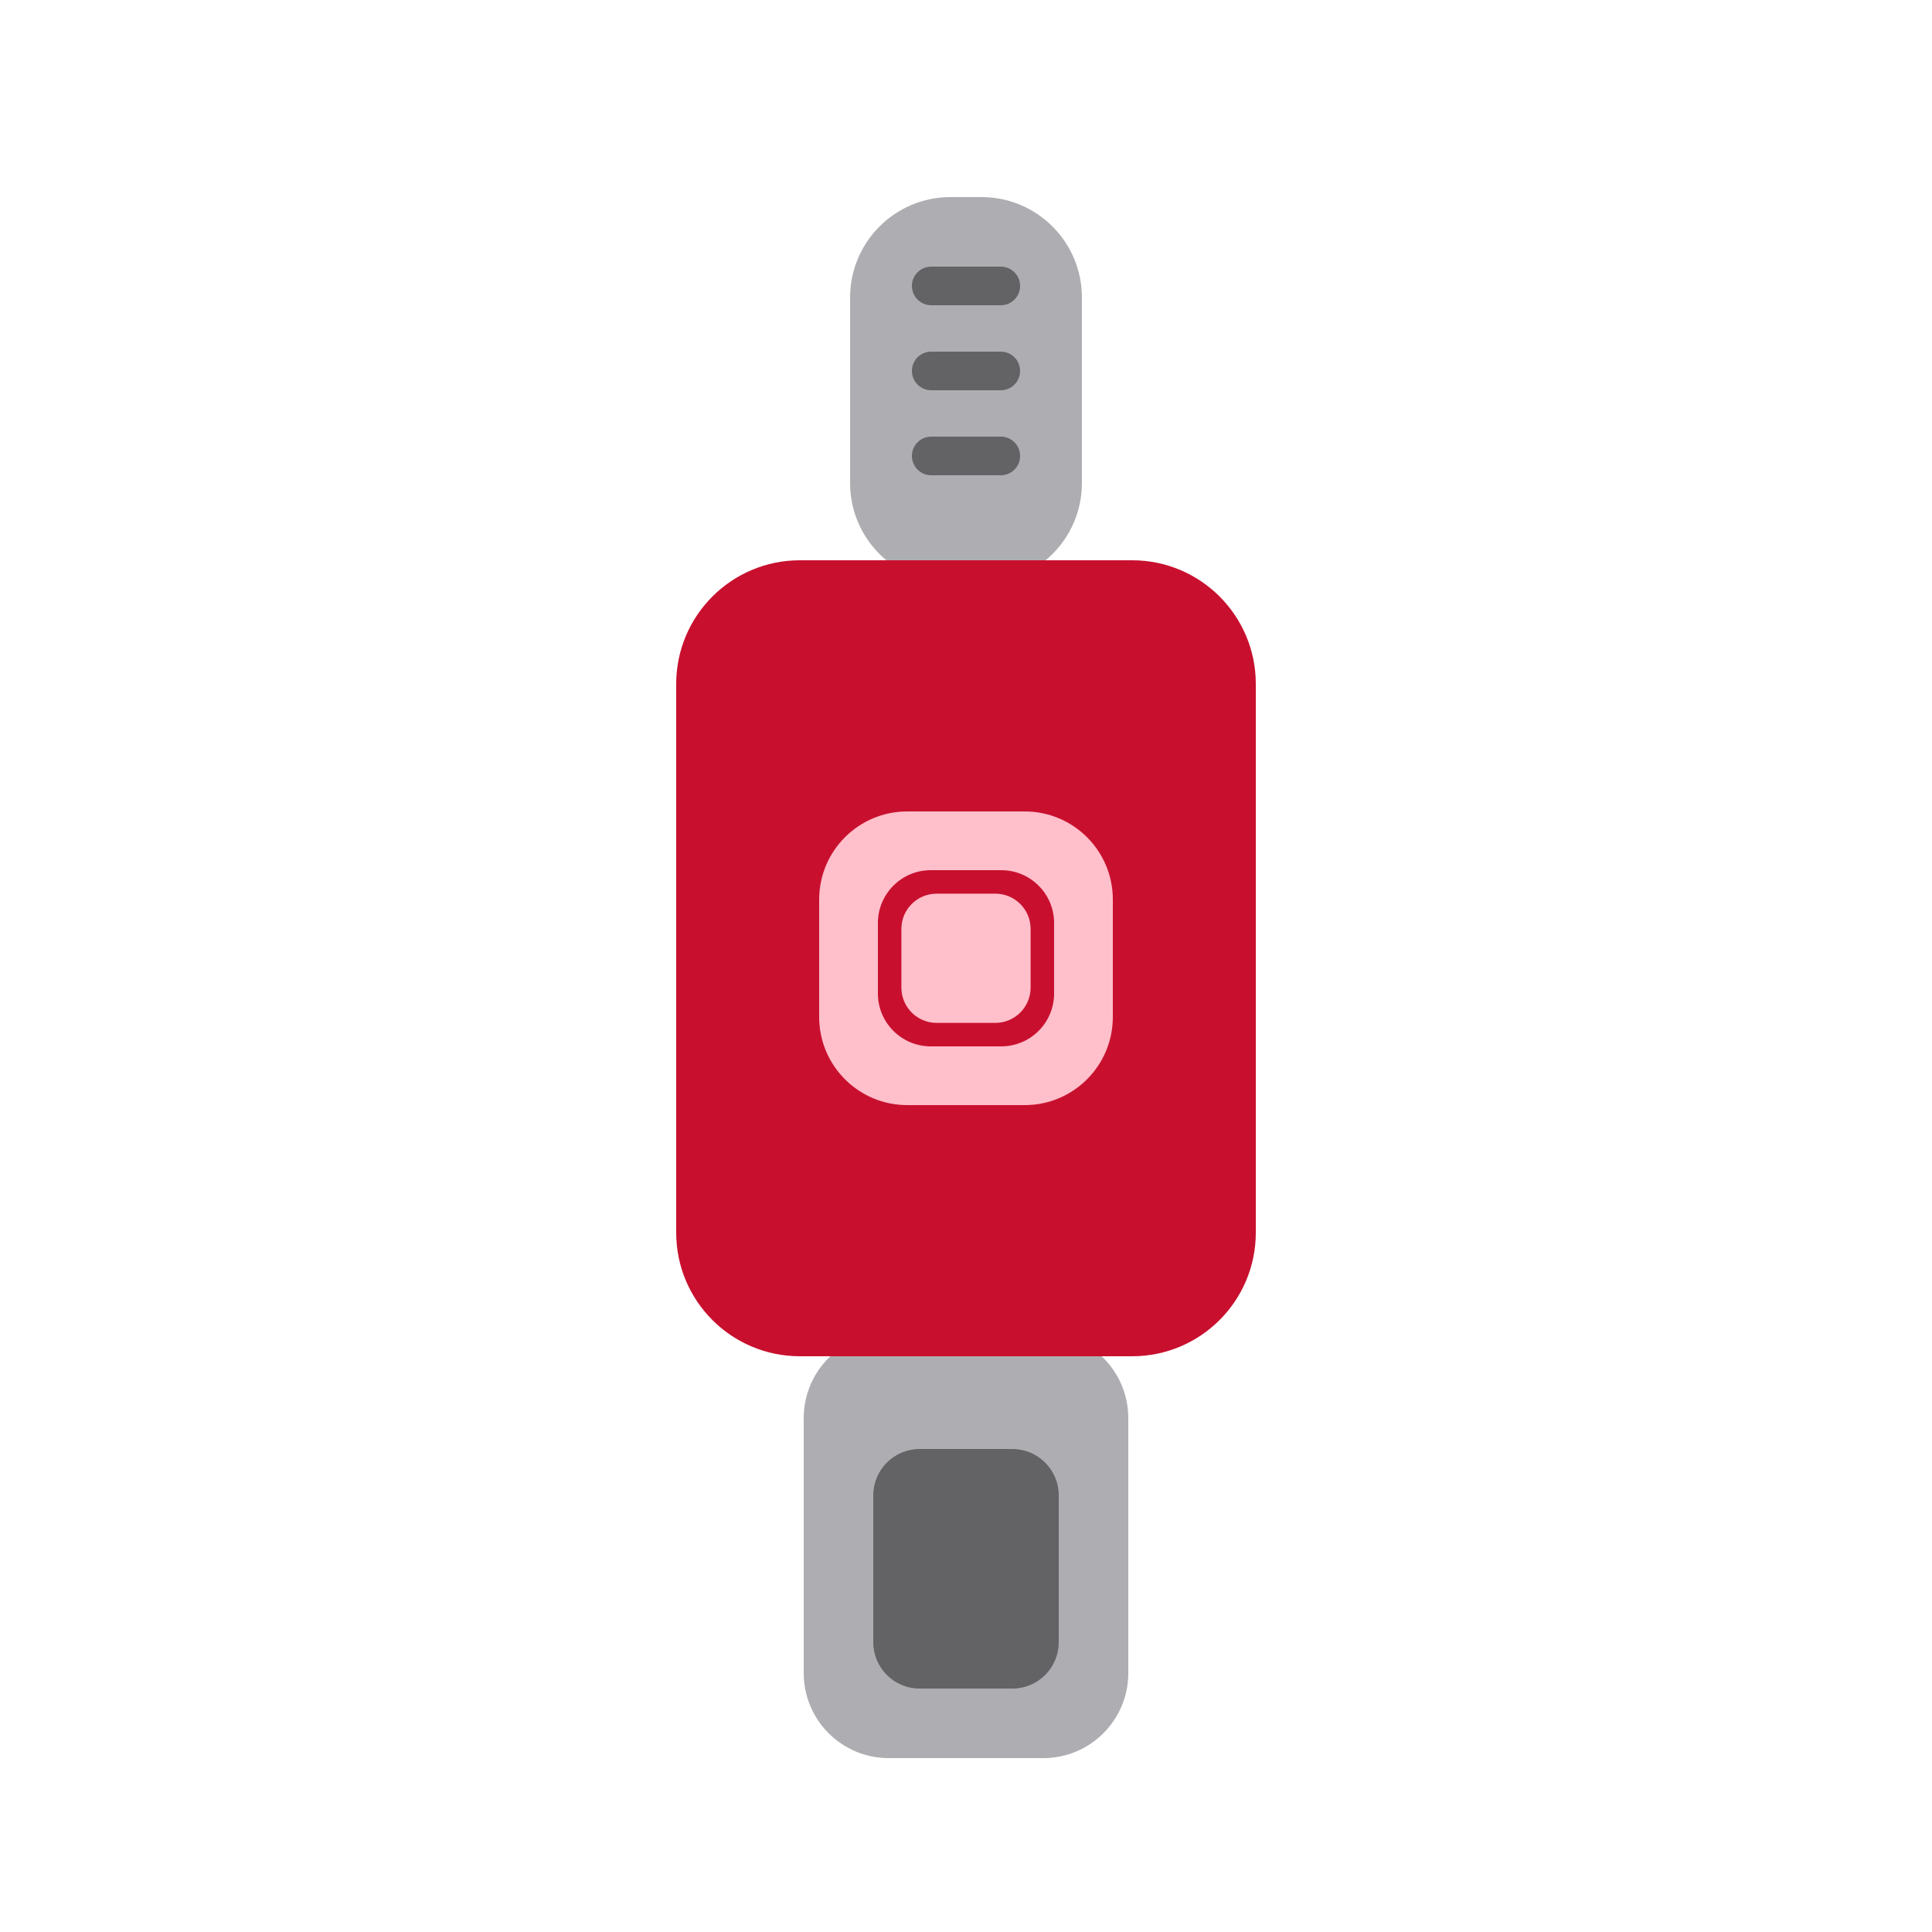
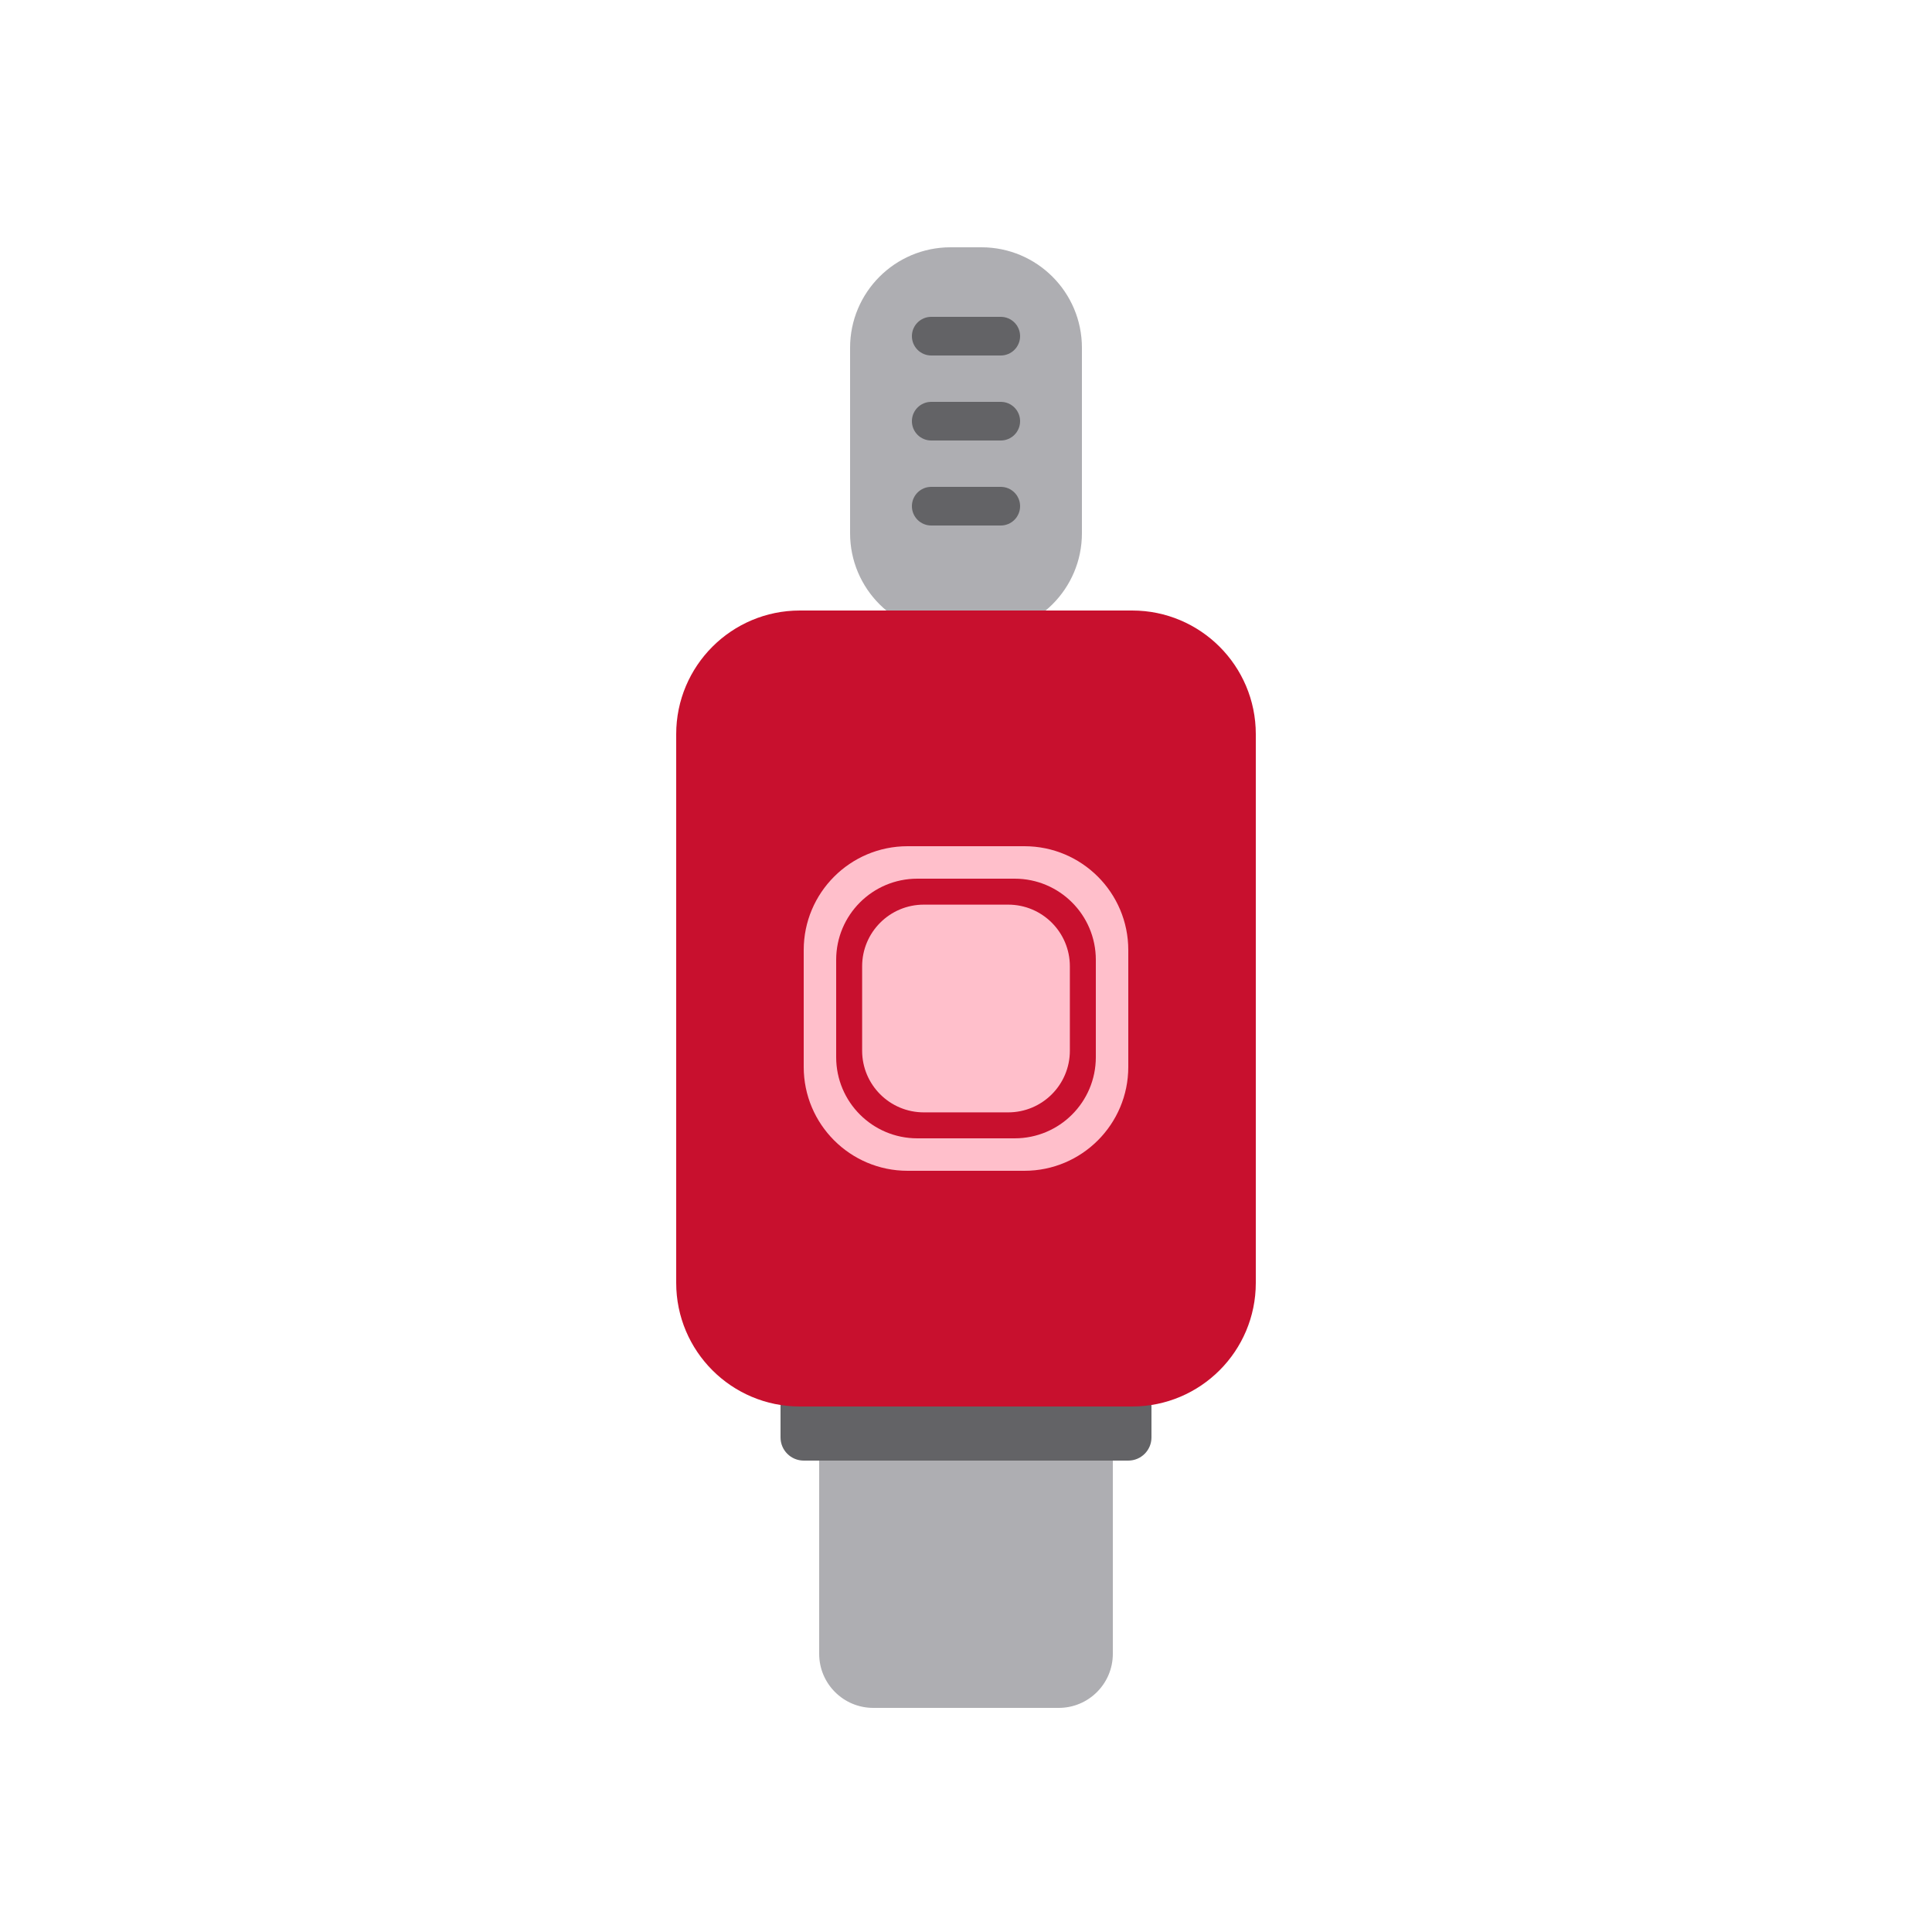
<svg xmlns="http://www.w3.org/2000/svg" width="500" height="500" viewBox="0 0 500 500">
-   <g transform="translate(250 45)">
+   <g transform="translate(250 58)">
    <rect x="-30" y="6" width="60" height="100" rx="26" fill="#AEAEB2" />
    <rect x="-14" y="24" width="28" height="10" rx="5" fill="#636366" />
    <rect x="-14" y="46" width="28" height="10" rx="5" fill="#636366" />
    <rect x="-14" y="68" width="28" height="10" rx="5" fill="#636366" />
-     <rect x="-42" y="300" width="84" height="110" rx="22" fill="#AEAEB2" />
-     <rect x="-24" y="330" width="48" height="62" rx="12" fill="#636366" />
-     <rect x="-75" y="100" width="150" height="206" rx="32" fill="#C8102E" />
-     <rect x="-38" y="165" width="76" height="76" rx="22.8" fill="#FFBFCB" />
-     <rect x="-22.8" y="180.2" width="45.6" height="45.6" rx="13.68" fill="#C8102E" />
-     <rect x="-16.72" y="186.28" width="33.44" height="33.44" rx="9.12" fill="#FFBFCB" />
+     <rect x="-38" y="300" width="76" height="84" rx="14" fill="#AEAEB2" />
+     <rect x="-48" y="300" width="96" height="20" rx="6" fill="#636366" />
+     <path fill-rule="evenodd" fill="#C8102E" d="M-43 100H43A32 32 0 0 1 75 132V274A32 32 0 0 1 43 306H-43A32 32 0 0 1 -75 274V132A32 32 0 0 1 -43 100Z" />
+     <rect x="-42" y="161" width="84" height="84" rx="26.88" fill="#FFBFCB" />
+     <rect x="-33.6" y="169.4" width="67.2" height="67.2" rx="21" fill="#C8102E" />
+     <rect x="-26.88" y="176.12" width="53.76" height="53.76" rx="15.96" fill="#FFBFCB" />
  </g>
</svg>
